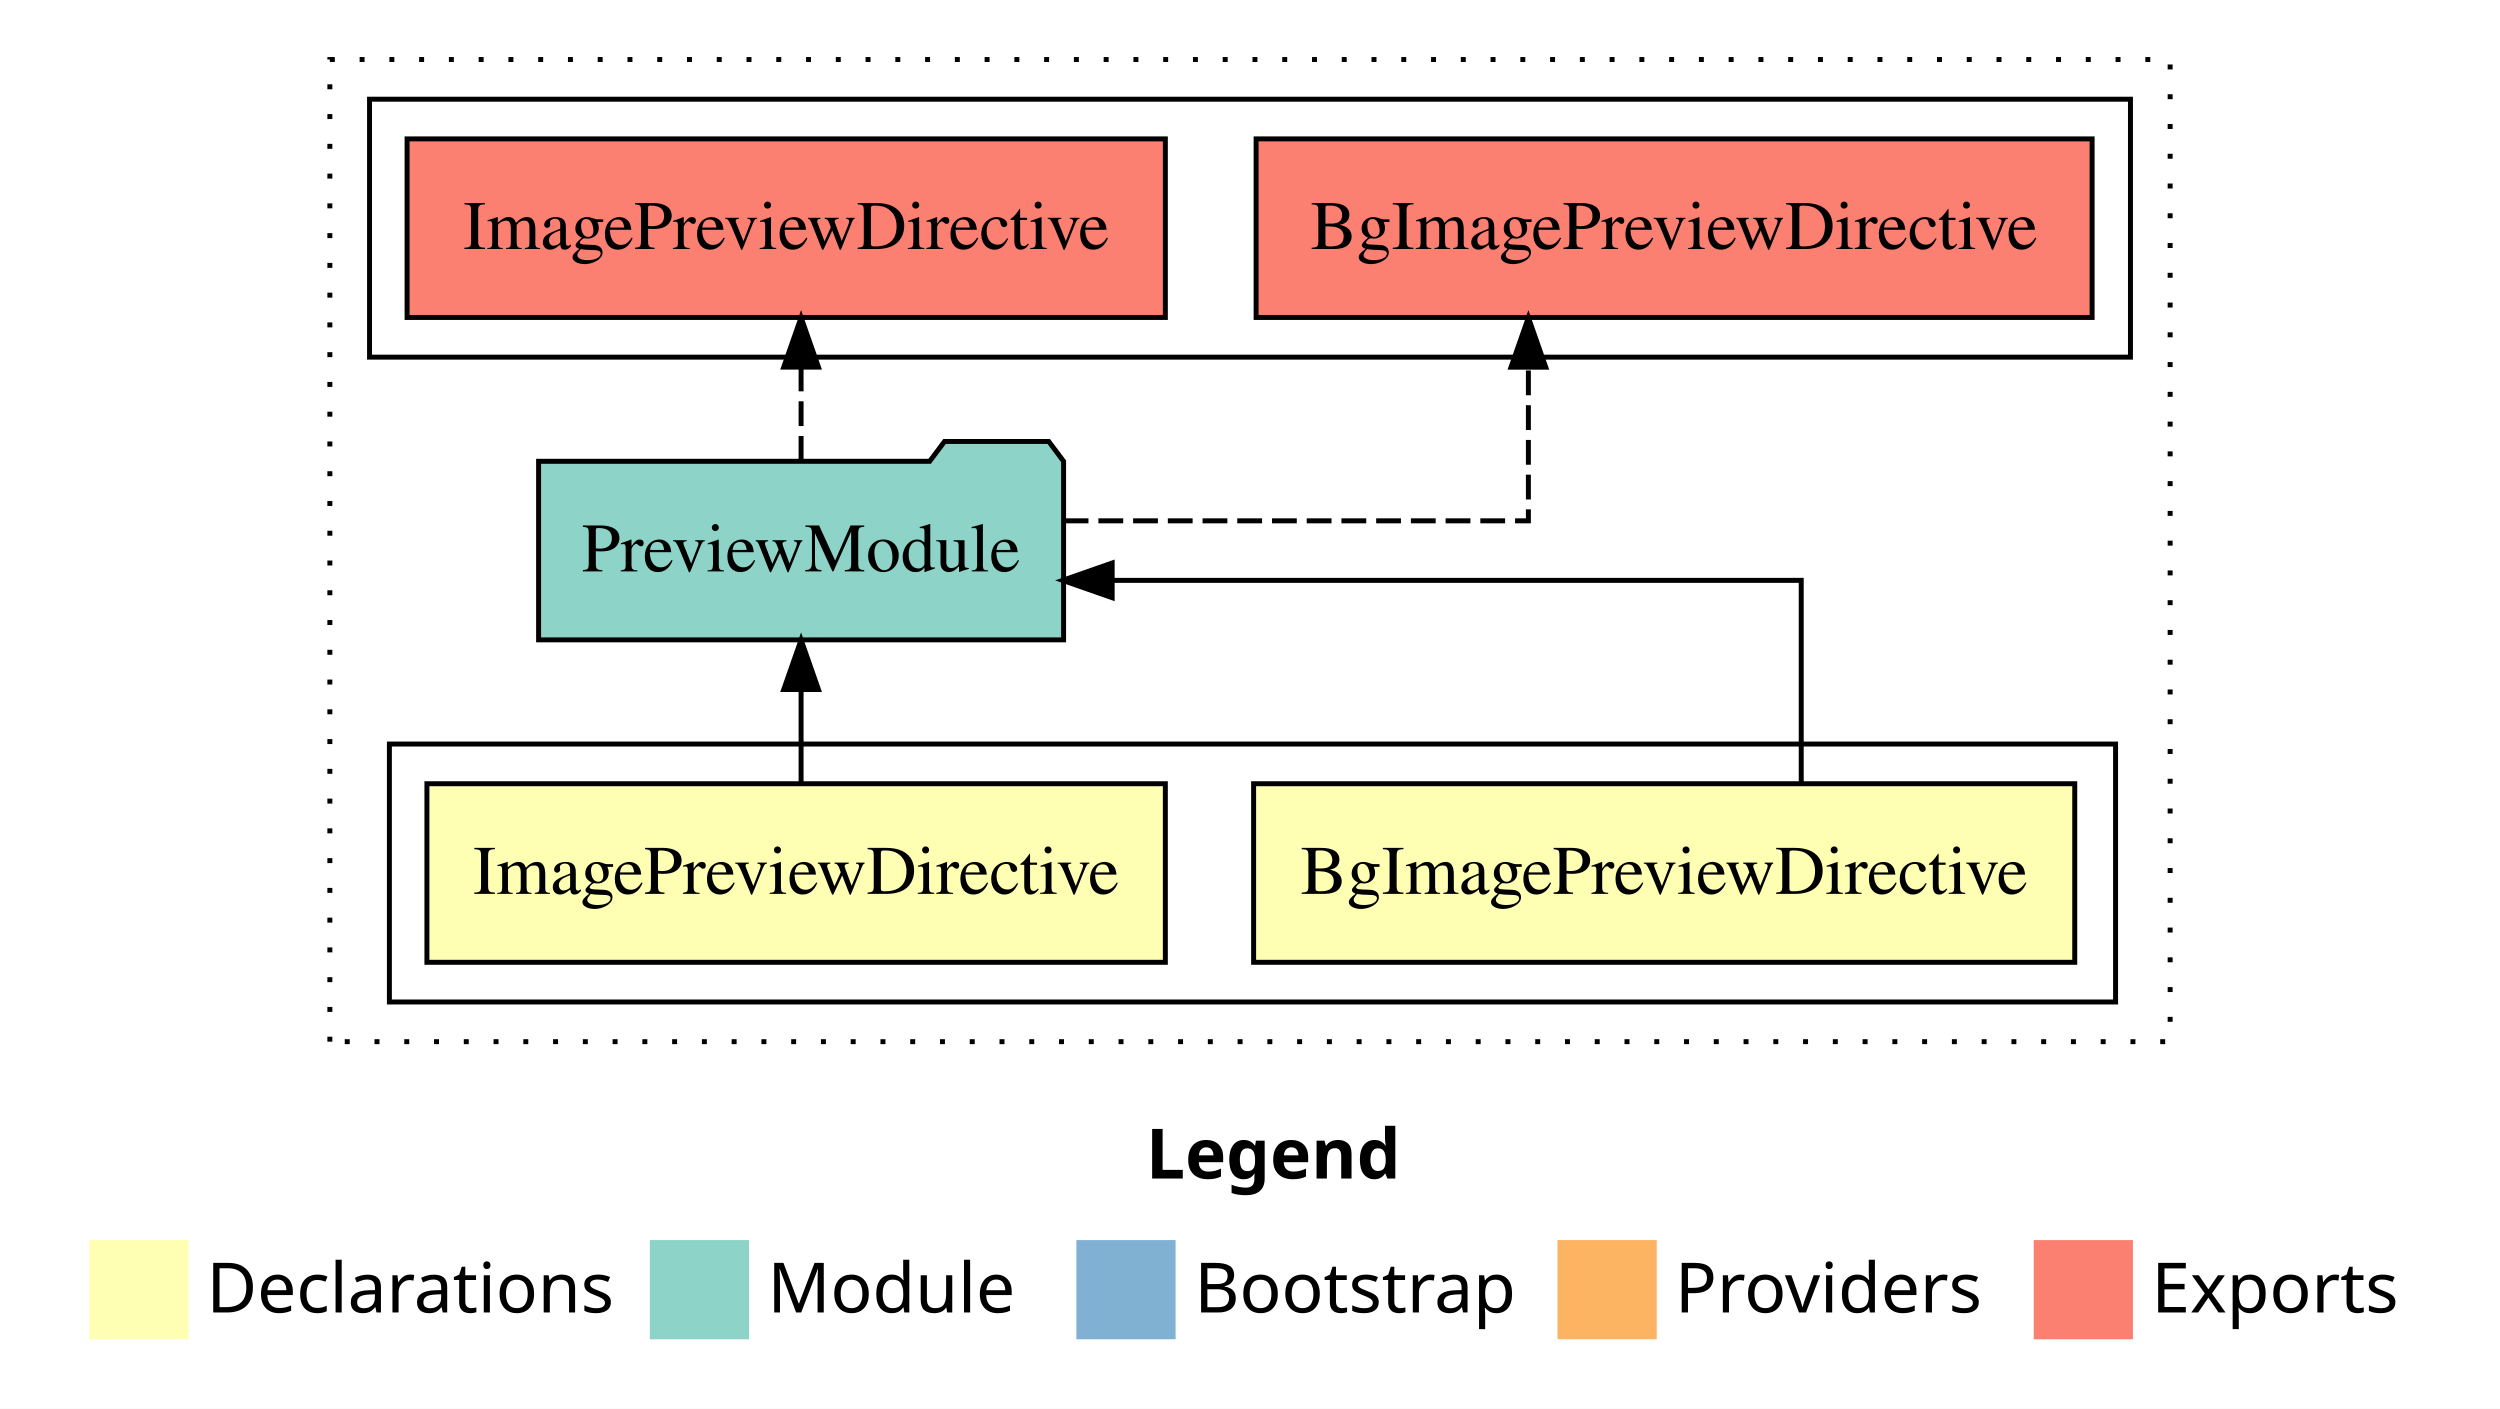
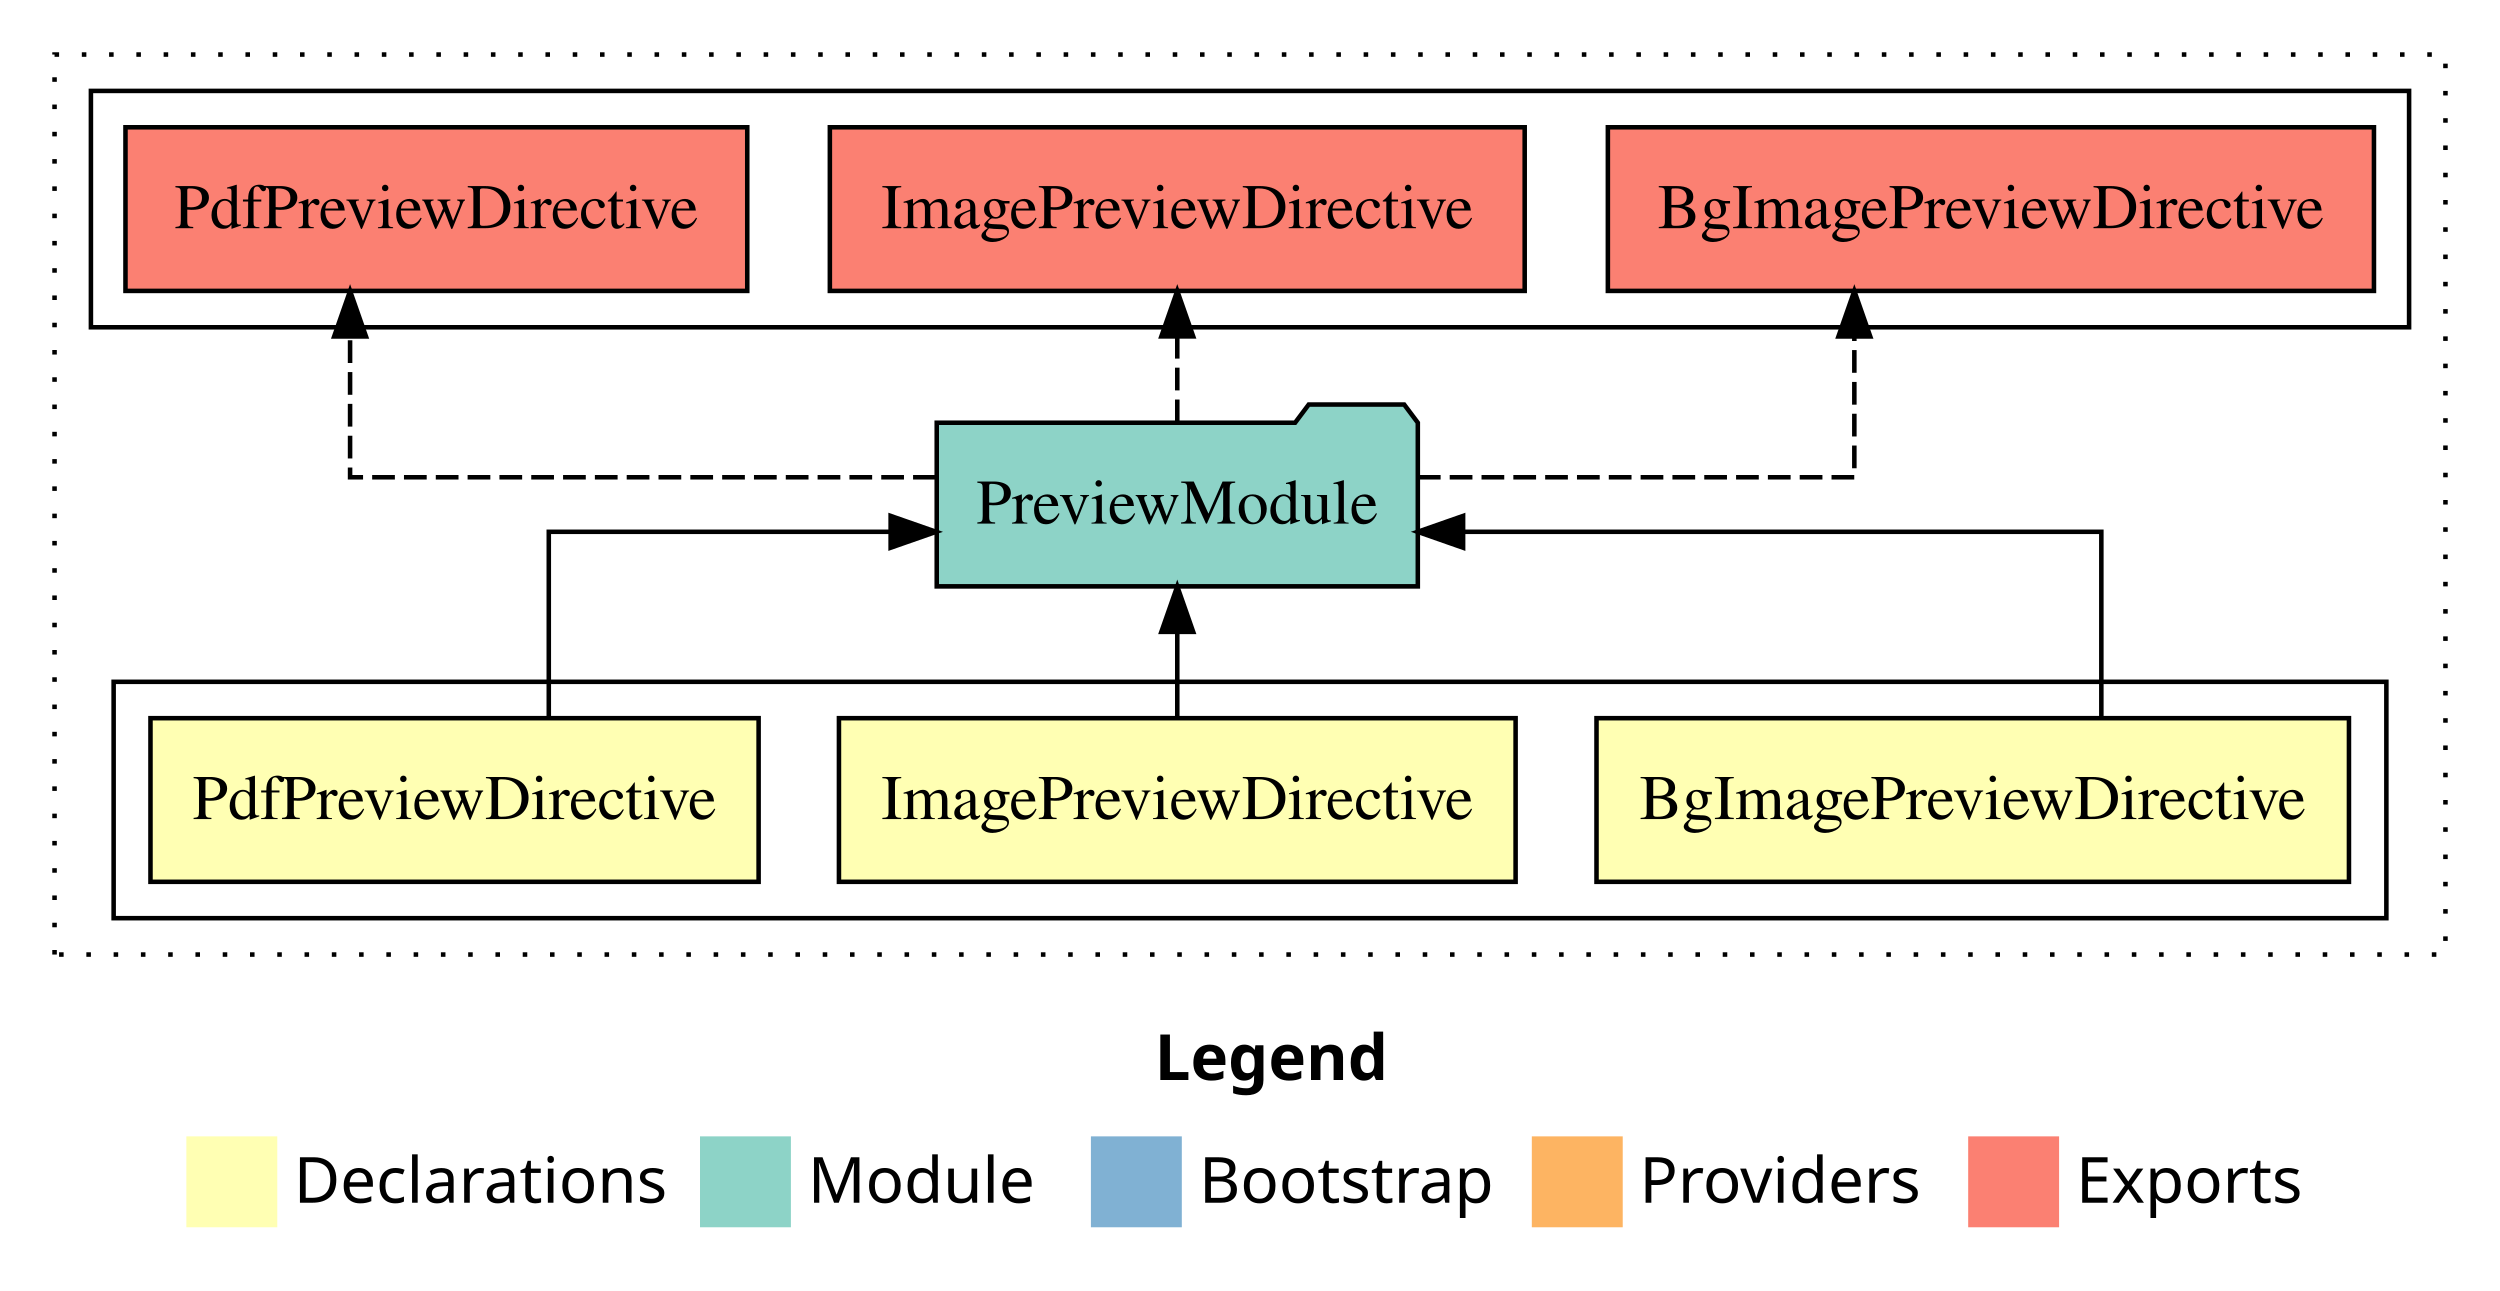
- <svg xmlns="http://www.w3.org/2000/svg" width="504pt" height="284pt" viewBox="0.00 0.00 504.00 284.00">
+ <svg xmlns="http://www.w3.org/2000/svg" width="550pt" height="284pt" viewBox="0.00 0.00 550.00 284.00">
  <g id="graph0" class="graph" transform="scale(1 1) rotate(0) translate(4 280)">
-     <polygon fill="#ffffff" stroke="transparent" points="-4,4 -4,-280 500,-280 500,4 -4,4" />
-     <text text-anchor="start" x="227.009" y="-42.4" font-family="sans-serif" font-weight="bold" font-size="14.00" fill="#000000">Legend</text>
-     <polygon fill="#ffffb3" stroke="transparent" points="14,-10 14,-30 34,-30 34,-10 14,-10" />
-     <text text-anchor="start" x="37.629" y="-15.4" font-family="sans-serif" font-size="14.00" fill="#000000">  Declarations</text>
-     <polygon fill="#8dd3c7" stroke="transparent" points="127,-10 127,-30 147,-30 147,-10 127,-10" />
-     <text text-anchor="start" x="150.725" y="-15.4" font-family="sans-serif" font-size="14.00" fill="#000000">  Module</text>
-     <polygon fill="#80b1d3" stroke="transparent" points="213,-10 213,-30 233,-30 233,-10 213,-10" />
-     <text text-anchor="start" x="236.781" y="-15.4" font-family="sans-serif" font-size="14.00" fill="#000000">  Bootstrap</text>
-     <polygon fill="#fdb462" stroke="transparent" points="310,-10 310,-30 330,-30 330,-10 310,-10" />
-     <text text-anchor="start" x="333.673" y="-15.4" font-family="sans-serif" font-size="14.00" fill="#000000">  Providers</text>
-     <polygon fill="#fb8072" stroke="transparent" points="406,-10 406,-30 426,-30 426,-10 406,-10" />
-     <text text-anchor="start" x="429.726" y="-15.4" font-family="sans-serif" font-size="14.00" fill="#000000">  Exports</text>
+     <polygon fill="#ffffff" stroke="transparent" points="-4,4 -4,-280 546,-280 546,4 -4,4" />
+     <text text-anchor="start" x="250.009" y="-42.4" font-family="sans-serif" font-weight="bold" font-size="14.00" fill="#000000">Legend</text>
+     <polygon fill="#ffffb3" stroke="transparent" points="37,-10 37,-30 57,-30 57,-10 37,-10" />
+     <text text-anchor="start" x="60.629" y="-15.4" font-family="sans-serif" font-size="14.00" fill="#000000">  Declarations</text>
+     <polygon fill="#8dd3c7" stroke="transparent" points="150,-10 150,-30 170,-30 170,-10 150,-10" />
+     <text text-anchor="start" x="173.725" y="-15.4" font-family="sans-serif" font-size="14.00" fill="#000000">  Module</text>
+     <polygon fill="#80b1d3" stroke="transparent" points="236,-10 236,-30 256,-30 256,-10 236,-10" />
+     <text text-anchor="start" x="259.781" y="-15.4" font-family="sans-serif" font-size="14.00" fill="#000000">  Bootstrap</text>
+     <polygon fill="#fdb462" stroke="transparent" points="333,-10 333,-30 353,-30 353,-10 333,-10" />
+     <text text-anchor="start" x="356.673" y="-15.4" font-family="sans-serif" font-size="14.00" fill="#000000">  Providers</text>
+     <polygon fill="#fb8072" stroke="transparent" points="429,-10 429,-30 449,-30 449,-10 429,-10" />
+     <text text-anchor="start" x="452.726" y="-15.4" font-family="sans-serif" font-size="14.00" fill="#000000">  Exports</text>
    <g id="clust1" class="cluster">
-       <polygon fill="none" stroke="#000000" stroke-dasharray="1,5" points="62.5,-70 62.5,-268 433.5,-268 433.5,-70 62.5,-70" />
+       <polygon fill="none" stroke="#000000" stroke-dasharray="1,5" points="8,-70 8,-268 534,-268 534,-70 8,-70" />
    </g>
    <g id="clust2" class="cluster">
-       <polygon fill="none" stroke="#000000" points="74.5,-78 74.5,-130 422.5,-130 422.5,-78 74.5,-78" />
+       <polygon fill="none" stroke="#000000" points="21,-78 21,-130 521,-130 521,-78 21,-78" />
    </g>
-     <g id="clust6" class="cluster">
-       <polygon fill="none" stroke="#000000" points="70.5,-208 70.5,-260 425.5,-260 425.5,-208 70.5,-208" />
+     <g id="clust7" class="cluster">
+       <polygon fill="none" stroke="#000000" points="16,-208 16,-260 526,-260 526,-208 16,-208" />
    </g>
    <g id="node1" class="node">
-       <polygon fill="#ffffb3" stroke="#000000" points="414.27,-122 248.73,-122 248.73,-86 414.27,-86 414.27,-122" />
-       <text text-anchor="middle" x="331.5" y="-99.8" font-family="Times,serif" font-size="14.00" fill="#000000">BgImagePreviewDirective</text>
+       <polygon fill="#ffffb3" stroke="#000000" points="512.77,-122 347.23,-122 347.23,-86 512.77,-86 512.77,-122" />
+       <text text-anchor="middle" x="430" y="-99.8" font-family="Times,serif" font-size="14.00" fill="#000000">BgImagePreviewDirective</text>
+     </g>
+     <g id="node4" class="node">
+       <polygon fill="#8dd3c7" stroke="#000000" points="307.92,-187 304.92,-191 283.92,-191 280.92,-187 202.08,-187 202.08,-151 307.92,-151 307.92,-187" />
+       <text text-anchor="middle" x="255" y="-164.8" font-family="Times,serif" font-size="14.00" fill="#000000">PreviewModule</text>
+     </g>
+     <g id="edge1" class="edge">
+       <path fill="none" stroke="#000000" d="M458.295,-122.022C458.295,-139.373 458.295,-163 458.295,-163 458.295,-163 317.883,-163 317.883,-163" />
+       <polygon fill="#000000" stroke="#000000" points="317.883,-159.5 307.883,-163 317.883,-166.5 317.883,-159.5" />
+     </g>
+     <g id="node2" class="node">
+       <polygon fill="#ffffb3" stroke="#000000" points="329.433,-122 180.567,-122 180.567,-86 329.433,-86 329.433,-122" />
+       <text text-anchor="middle" x="255" y="-99.8" font-family="Times,serif" font-size="14.00" fill="#000000">ImagePreviewDirective</text>
+     </g>
+     <g id="edge2" class="edge">
+       <path fill="none" stroke="#000000" d="M255,-122.106C255,-122.106 255,-140.991 255,-140.991" />
+       <polygon fill="#000000" stroke="#000000" points="251.5,-140.991 255,-150.991 258.5,-140.991 251.5,-140.991" />
    </g>
    <g id="node3" class="node">
-       <polygon fill="#8dd3c7" stroke="#000000" points="210.42,-187 207.42,-191 186.42,-191 183.42,-187 104.58,-187 104.58,-151 210.42,-151 210.42,-187" />
-       <text text-anchor="middle" x="157.5" y="-164.8" font-family="Times,serif" font-size="14.00" fill="#000000">PreviewModule</text>
-     </g>
-     <g id="edge1" class="edge">
-       <path fill="none" stroke="#000000" d="M359.128,-122.022C359.128,-139.373 359.128,-163 359.128,-163 359.128,-163 220.212,-163 220.212,-163" />
-       <polygon fill="#000000" stroke="#000000" points="220.212,-159.5 210.212,-163 220.212,-166.5 220.212,-159.5" />
-     </g>
-     <g id="node2" class="node">
-       <polygon fill="#ffffb3" stroke="#000000" points="230.933,-122 82.067,-122 82.067,-86 230.933,-86 230.933,-122" />
-       <text text-anchor="middle" x="156.5" y="-99.8" font-family="Times,serif" font-size="14.00" fill="#000000">ImagePreviewDirective</text>
-     </g>
-     <g id="edge2" class="edge">
-       <path fill="none" stroke="#000000" d="M157.5,-122.106C157.5,-122.106 157.5,-140.991 157.5,-140.991" />
-       <polygon fill="#000000" stroke="#000000" points="154,-140.991 157.5,-150.991 161,-140.991 154,-140.991" />
-     </g>
-     <g id="node4" class="node">
-       <polygon fill="#fb8072" stroke="#000000" points="417.77,-252 249.23,-252 249.23,-216 417.77,-216 417.77,-252" />
-       <text text-anchor="middle" x="333.5" y="-229.8" font-family="Times,serif" font-size="14.00" fill="#000000">BgImagePreviewDirective </text>
+       <polygon fill="#ffffb3" stroke="#000000" points="162.896,-122 29.104,-122 29.104,-86 162.896,-86 162.896,-122" />
+       <text text-anchor="middle" x="96" y="-99.8" font-family="Times,serif" font-size="14.00" fill="#000000">PdfPreviewDirective</text>
    </g>
    <g id="edge3" class="edge">
-       <path fill="none" stroke="#000000" stroke-dasharray="5,2" d="M210.434,-175C252.432,-175 304.122,-175 304.122,-175 304.122,-175 304.122,-205.977 304.122,-205.977" />
-       <polygon fill="#000000" stroke="#000000" points="300.622,-205.977 304.122,-215.977 307.622,-205.977 300.622,-205.977" />
+       <path fill="none" stroke="#000000" d="M116.733,-122.022C116.733,-139.373 116.733,-163 116.733,-163 116.733,-163 191.938,-163 191.938,-163" />
+       <polygon fill="#000000" stroke="#000000" points="191.938,-166.5 201.938,-163 191.938,-159.5 191.938,-166.5" />
    </g>
    <g id="node5" class="node">
-       <polygon fill="#fb8072" stroke="#000000" points="230.933,-252 78.067,-252 78.067,-216 230.933,-216 230.933,-252" />
-       <text text-anchor="middle" x="154.5" y="-229.8" font-family="Times,serif" font-size="14.00" fill="#000000">ImagePreviewDirective </text>
+       <polygon fill="#fb8072" stroke="#000000" points="518.27,-252 349.73,-252 349.73,-216 518.27,-216 518.27,-252" />
+       <text text-anchor="middle" x="434" y="-229.8" font-family="Times,serif" font-size="14.00" fill="#000000">BgImagePreviewDirective </text>
    </g>
    <g id="edge4" class="edge">
-       <path fill="none" stroke="#000000" stroke-dasharray="5,2" d="M157.5,-187.106C157.5,-187.106 157.5,-205.991 157.5,-205.991" />
-       <polygon fill="#000000" stroke="#000000" points="154,-205.991 157.5,-215.991 161,-205.991 154,-205.991" />
+       <path fill="none" stroke="#000000" stroke-dasharray="5,2" d="M307.935,-175C350.749,-175 403.955,-175 403.955,-175 403.955,-175 403.955,-205.977 403.955,-205.977" />
+       <polygon fill="#000000" stroke="#000000" points="400.455,-205.977 403.955,-215.977 407.455,-205.977 400.455,-205.977" />
+     </g>
+     <g id="node6" class="node">
+       <polygon fill="#fb8072" stroke="#000000" points="331.433,-252 178.567,-252 178.567,-216 331.433,-216 331.433,-252" />
+       <text text-anchor="middle" x="255" y="-229.8" font-family="Times,serif" font-size="14.00" fill="#000000">ImagePreviewDirective </text>
+     </g>
+     <g id="edge5" class="edge">
+       <path fill="none" stroke="#000000" stroke-dasharray="5,2" d="M255,-187.106C255,-187.106 255,-205.991 255,-205.991" />
+       <polygon fill="#000000" stroke="#000000" points="251.5,-205.991 255,-215.991 258.5,-205.991 251.5,-205.991" />
+     </g>
+     <g id="node7" class="node">
+       <polygon fill="#fb8072" stroke="#000000" points="160.396,-252 23.604,-252 23.604,-216 160.396,-216 160.396,-252" />
+       <text text-anchor="middle" x="92" y="-229.8" font-family="Times,serif" font-size="14.00" fill="#000000">PdfPreviewDirective </text>
+     </g>
+     <g id="edge6" class="edge">
+       <path fill="none" stroke="#000000" stroke-dasharray="5,2" d="M201.874,-175C148.159,-175 73.017,-175 73.017,-175 73.017,-175 73.017,-205.977 73.017,-205.977" />
+       <polygon fill="#000000" stroke="#000000" points="69.517,-205.977 73.017,-215.977 76.517,-205.977 69.517,-205.977" />
    </g>
  </g>
</svg>
